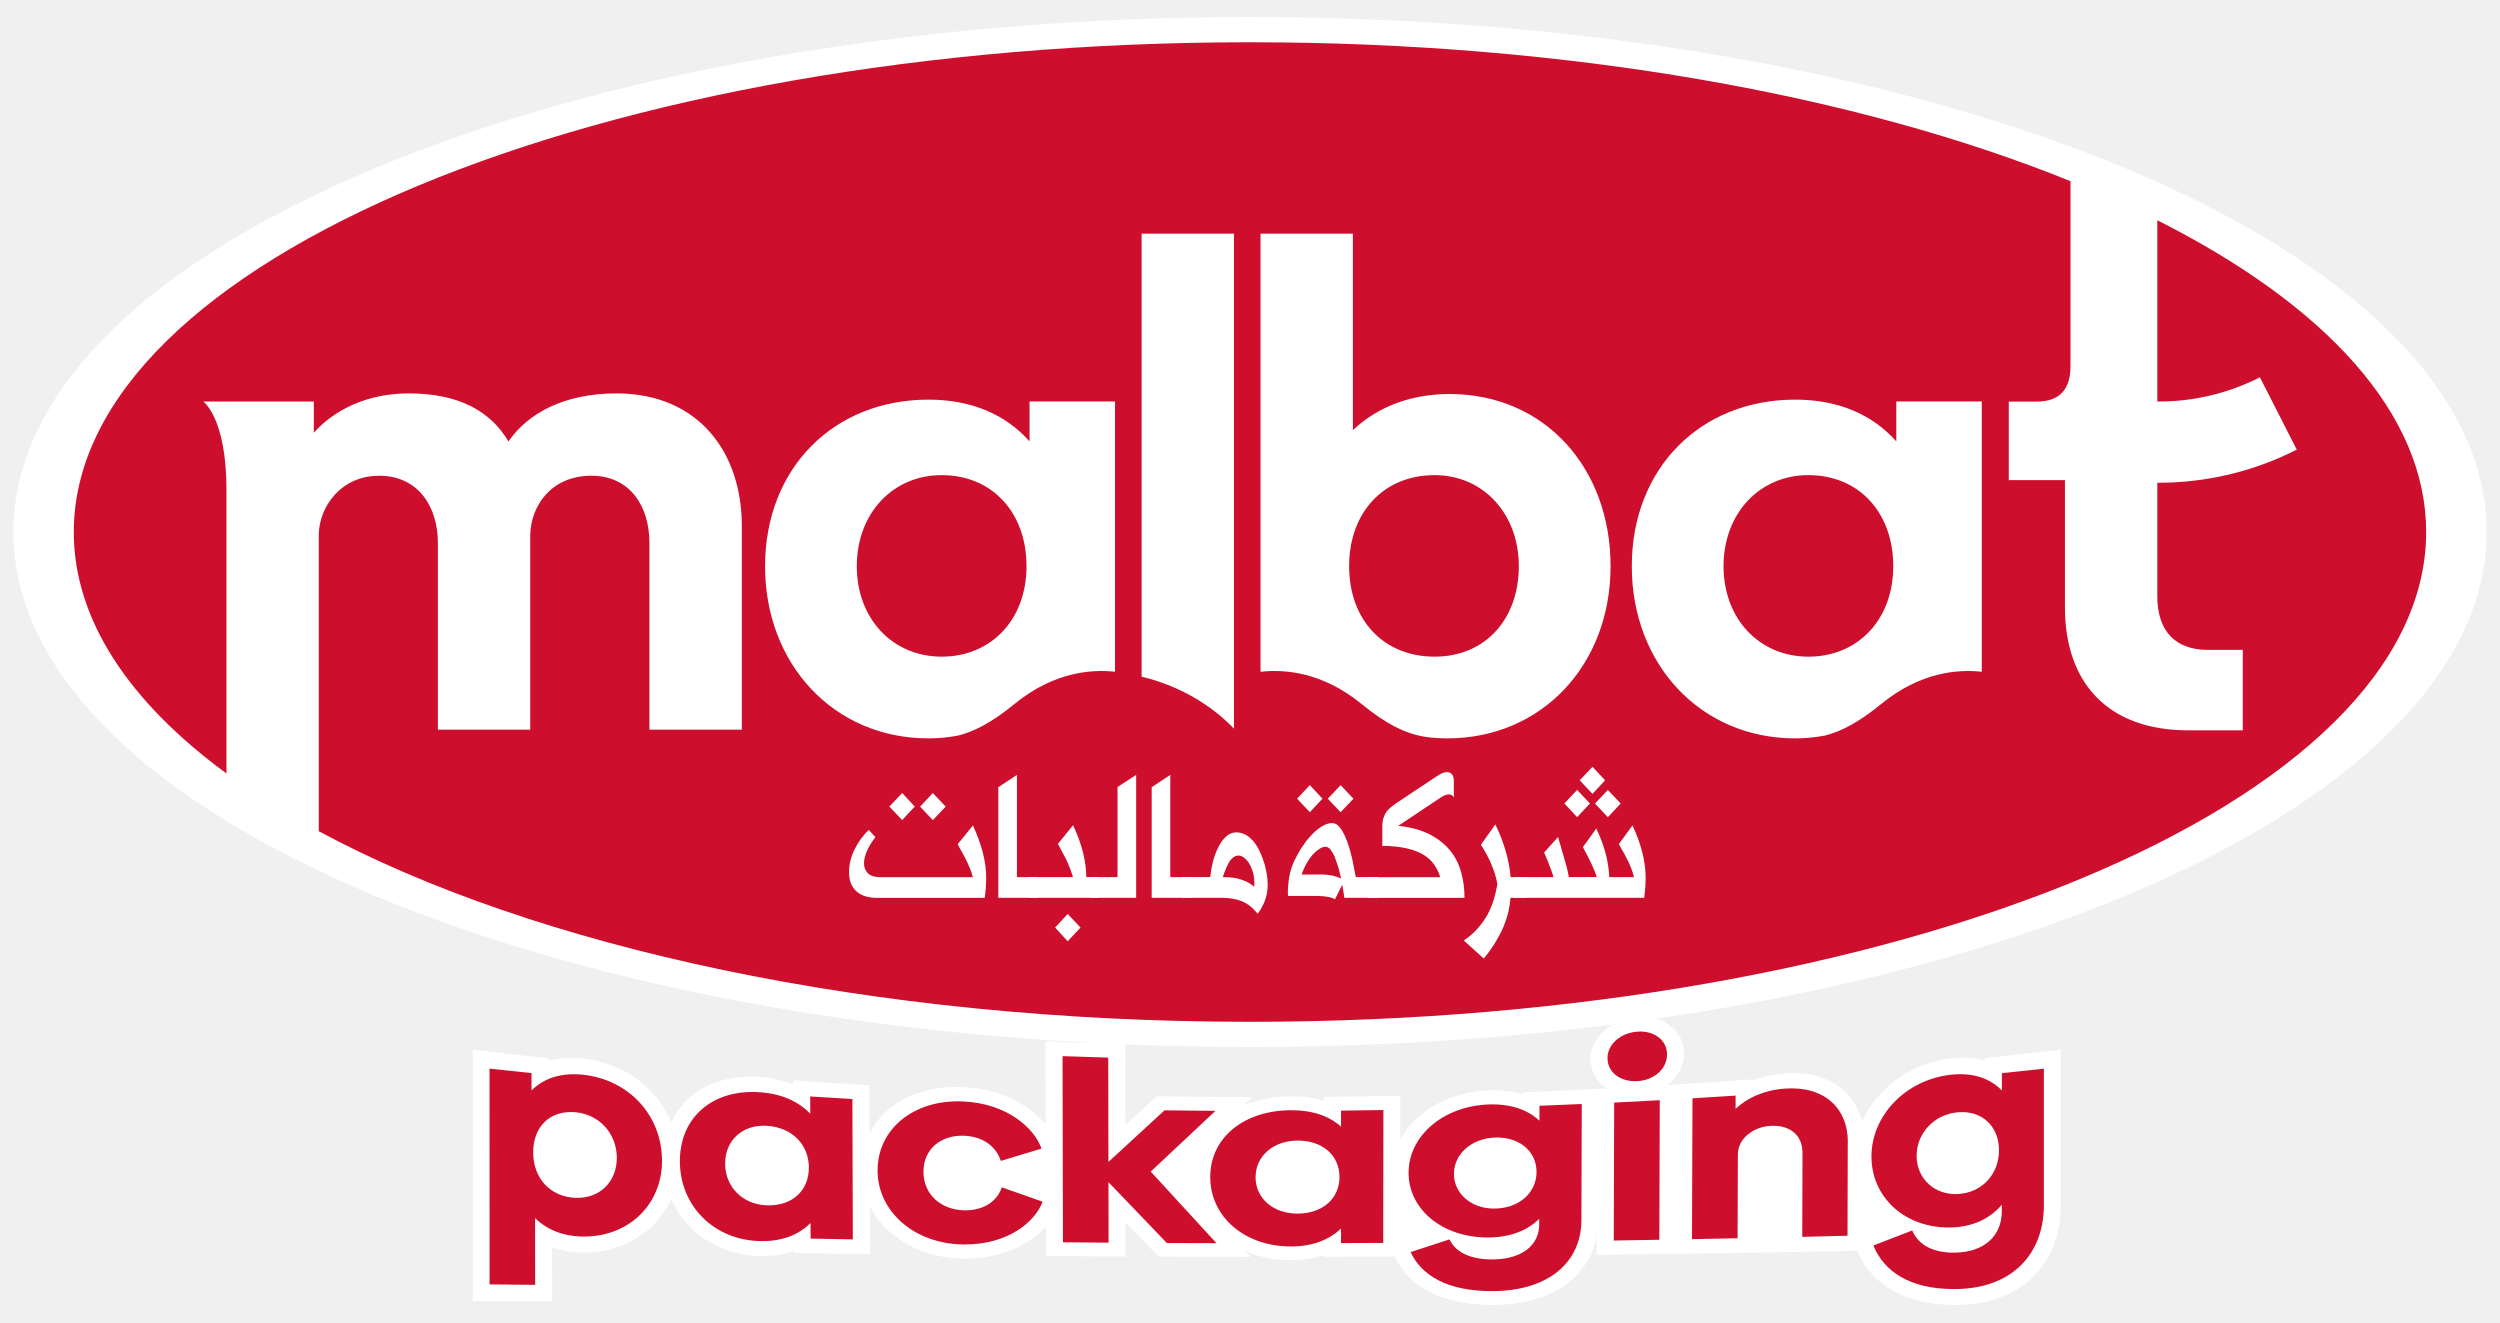
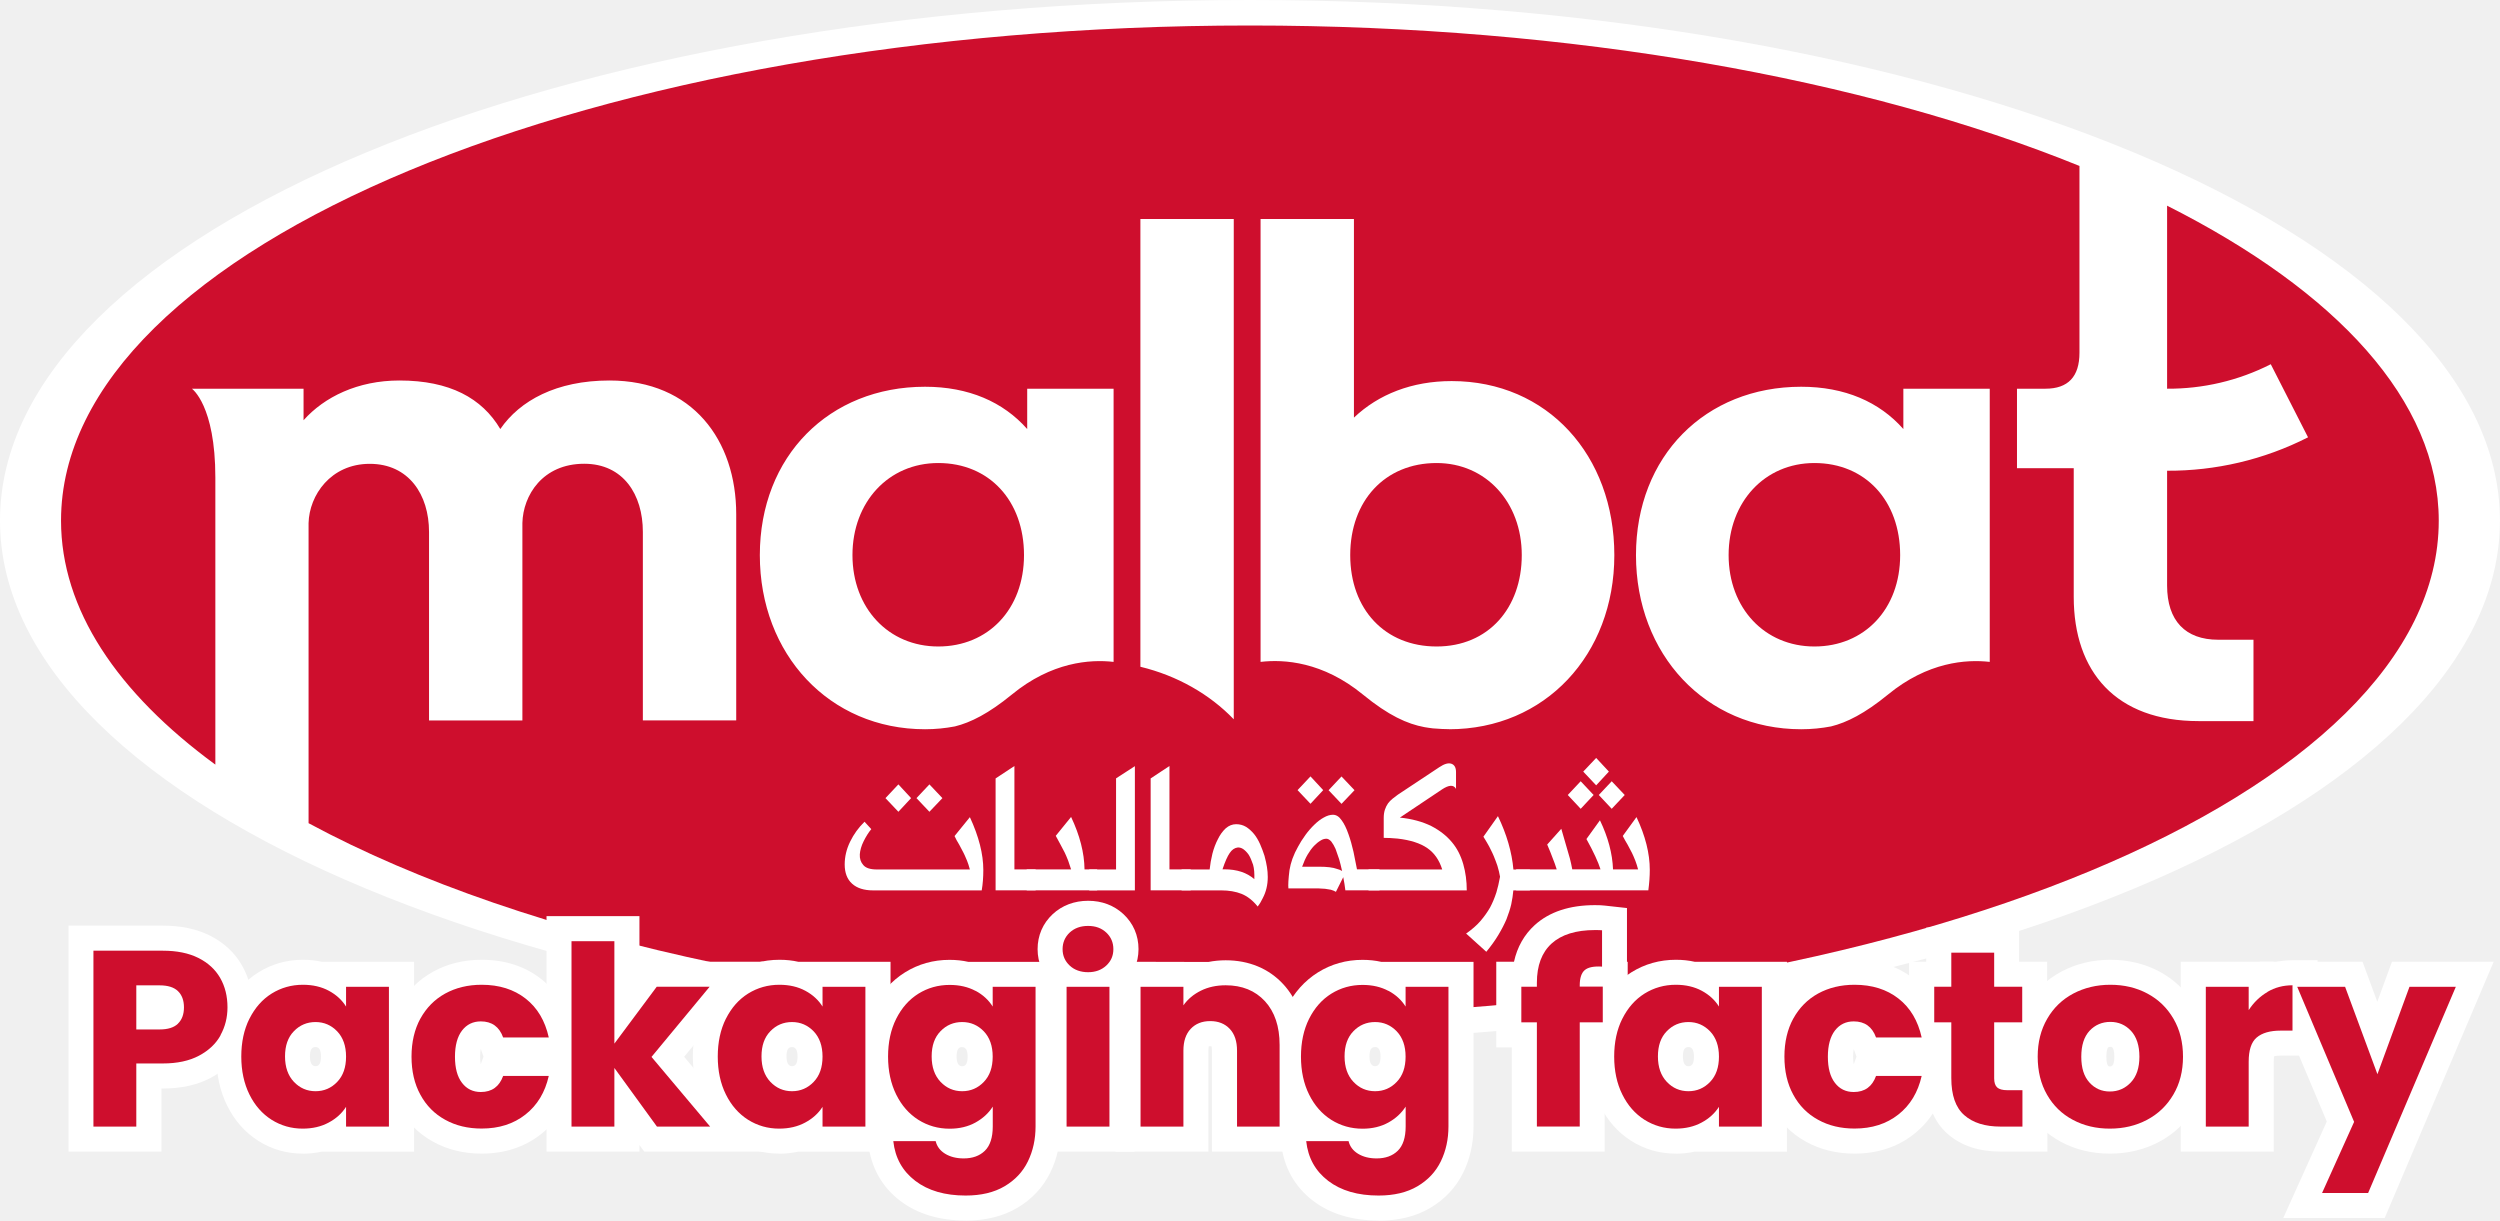
- <svg xmlns="http://www.w3.org/2000/svg" id="Layer_1" version="1.1" viewBox="0 0 526.49 278.42">
+ <svg xmlns="http://www.w3.org/2000/svg" id="katman_1" data-name="katman 1" viewBox="0 0 344.09 167.99">
  <defs>
    <style>
-       .st0 {
+       .cls-1 {
        fill: #ce0e2d;
      }

-       .st1 {
+       .cls-2 {
        fill: #fff;
      }
    </style>
  </defs>
  <g>
-     <ellipse class="st1" cx="263.25" cy="112.04" rx="260.42" ry="108.45" />
+     <ellipse class="cls-2" cx="172.04" cy="71.65" rx="172.04" ry="71.65" />
    <g>
      <g>
-         <path class="st0" d="M302.12,100.06c-10.77,0-18,7.88-18,19.18s7.23,19.05,18,19.05,17.74-8.01,17.74-19.05-7.49-19.18-17.74-19.18Z" />
-         <path class="st0" d="M198.31,100.06c-10.38,0-17.87,8.15-17.87,19.18s7.49,19.05,17.87,19.05,17.87-7.75,17.87-19.05-7.23-19.18-17.87-19.18Z" />
-         <path class="st0" d="M454.32,46.39v38.17c7.41.05,14.82-1.65,21.61-5.1,2.59,5.08,5.17,10.15,7.76,15.23-9.22,4.7-19.3,7.01-29.37,6.97v23.9c0,7.36,3.81,11.3,10.64,11.3h7.36v16.95h-11.43c-17.21,0-26.02-10.25-26.02-25.88v-26.81h-11.83v-16.55h5.91c4.73,0,7.09-2.5,7.09-7.49v-38.92c-44.63-18.1-105.59-29.26-172.81-29.26C126.44,8.88,15.54,55.06,15.54,112.04c0,18.49,11.69,35.84,32.15,50.85v-59.8c0-15.12-4.88-18.53-4.88-18.53h8.56s14.72,0,14.72,0v6.57c4.34-4.86,11.3-8.28,19.97-8.28,10.51,0,17.21,3.68,21.02,10.12,4.07-5.91,11.69-10.12,22.73-10.12,17.34,0,26.41,12.48,26.41,27.85v42.97h-19.45v-39.29c0-7.75-4.07-14.19-12.22-14.19-8.67,0-12.74,6.57-12.88,12.35v41.13h-19.45v-39.29c0-7.75-4.2-14.19-12.35-14.19s-12.61,6.57-12.74,12.35v62.51c45.3,24.41,116.29,40.14,196.11,40.14,136.8,0,247.7-46.18,247.7-103.16,0-24.94-21.25-47.81-56.63-65.65ZM234.83,141.47c-4.89-.55-12.91,0-21.21,6.81-4.83,3.95-8.58,5.82-11.85,6.63-1.97.38-4.04.59-6.23.59-19.97,0-34.42-15.64-34.42-36.26s14.45-35.08,34.42-35.08c9.07,0,16.29,3.15,21.28,8.8v-8.41h18v56.92ZM259.87,153.45c-5.02-5.22-11.76-9.09-19.45-10.95V49.21h19.45v104.24ZM304.75,155.5c-1.01,0-1.98-.06-2.95-.14-.15-.01-.31-.02-.46-.03-.6-.06-1.17-.16-1.75-.25-3.56-.67-7.44-2.39-12.82-6.8-8.36-6.85-16.43-7.37-21.31-6.8V49.21h19.45v41.39c5.12-4.86,12.09-7.62,20.37-7.62,19.97,0,33.9,15.5,33.9,36.26s-14.45,36.26-34.42,36.26ZM417.36,141.47c-4.89-.55-12.91,0-21.21,6.81-4.83,3.95-8.58,5.82-11.85,6.63-1.97.38-4.04.59-6.23.59-19.97,0-34.42-15.64-34.42-36.26s14.45-35.08,34.42-35.08c9.07,0,16.29,3.15,21.28,8.8v-8.41h18v56.92Z" />
-         <path class="st0" d="M380.84,100.06c-10.38,0-17.87,8.15-17.87,19.18s7.49,19.05,17.87,19.05,17.87-7.75,17.87-19.05-7.23-19.18-17.87-19.18Z" />
+         <path class="cls-1" d="M197.73,63.73c-7.12,0-11.89,5.21-11.89,12.67s4.77,12.58,11.89,12.58,11.72-5.29,11.72-12.58-4.95-12.67-11.72-12.67Z" />
+         <path class="cls-1" d="M129.14,63.73c-6.86,0-11.81,5.38-11.81,12.67s4.95,12.58,11.81,12.58,11.8-5.12,11.8-12.58-4.77-12.67-11.8-12.67Z" />
+         <path class="cls-1" d="M298.27,28.28v25.22c4.89.03,9.79-1.09,14.27-3.37,1.71,3.35,3.42,6.71,5.13,10.06-6.09,3.1-12.75,4.63-19.4,4.6v15.79c0,4.86,2.52,7.47,7.03,7.47h4.86v11.2h-7.55c-11.37,0-17.19-6.77-17.19-17.1v-17.71h-7.81v-10.94h3.91c3.12,0,4.69-1.65,4.69-4.95v-25.71c-29.48-11.96-69.75-19.33-114.16-19.33C81.67,3.5,8.4,34.01,8.4,71.65c0,12.21,7.72,23.68,21.24,33.59v-39.5c0-9.99-3.23-12.24-3.23-12.24h5.65s9.72,0,9.72,0v4.34c2.86-3.21,7.47-5.47,13.19-5.47,6.94,0,11.37,2.43,13.89,6.68,2.69-3.91,7.72-6.68,15.02-6.68,11.46,0,17.45,8.25,17.45,18.4v28.38h-12.85v-25.95c0-5.12-2.69-9.37-8.07-9.37-5.73,0-8.42,4.34-8.51,8.16v27.17h-12.85v-25.95c0-5.12-2.78-9.37-8.16-9.37s-8.33,4.34-8.42,8.16v41.3c29.93,16.13,76.82,26.52,129.55,26.52,90.37,0,163.64-30.51,163.64-68.15,0-16.48-14.04-31.59-37.41-43.37ZM153.27,91.1c-3.23-.37-8.53,0-14.01,4.5-3.19,2.61-5.67,3.85-7.83,4.38-1.3.25-2.67.39-4.11.39-13.19,0-22.74-10.33-22.74-23.96s9.55-23.18,22.74-23.18c5.99,0,10.76,2.08,14.06,5.82v-5.55h11.89v37.6ZM169.81,99c-3.32-3.45-7.77-6-12.85-7.23V30.14h12.85v68.86ZM199.46,100.36c-.66,0-1.31-.04-1.95-.09-.1,0-.2-.01-.3-.02-.39-.04-.77-.11-1.16-.17-2.35-.44-4.92-1.58-8.47-4.49-5.52-4.52-10.85-4.87-14.08-4.49V30.14h12.85v27.34c3.38-3.21,7.99-5.03,13.45-5.03,13.19,0,22.39,10.24,22.39,23.96s-9.55,23.96-22.74,23.96ZM273.86,91.1c-3.23-.37-8.53,0-14.01,4.5-3.19,2.61-5.67,3.85-7.83,4.38-1.3.25-2.67.39-4.11.39-13.19,0-22.74-10.33-22.74-23.96s9.55-23.18,22.74-23.18c5.99,0,10.76,2.08,14.06,5.82v-5.55h11.89v37.6Z" />
+         <path class="cls-1" d="M249.73,63.73c-6.86,0-11.81,5.38-11.81,12.67s4.95,12.58,11.81,12.58,11.8-5.12,11.8-12.58-4.77-12.67-11.8-12.67Z" />
      </g>
      <g>
-         <path class="st1" d="M204.89,173.84c1.87,4.02,2.8,7.68,2.8,11,0,1.51-.11,2.93-.33,4.25h-22.63c-1.89,0-3.35-.46-4.38-1.39-1.03-.93-1.54-2.27-1.54-4.02,0-1.62.38-3.21,1.14-4.76.76-1.55,1.76-2.94,3-4.15l1.41,1.54c-.56.67-1.09,1.51-1.6,2.51-.48.97-.75,1.89-.8,2.75-.05.9.19,1.64.72,2.23.51.62,1.45.93,2.84.93h19.36c-.2-.76-.4-1.38-.61-1.86-.38-.89-.63-1.43-.72-1.62l-.87-1.66c-.41-.67-.74-1.28-.98-1.82l3.19-3.93ZM189.99,167l2.65,2.86-2.65,2.84-2.69-2.84,2.69-2.86ZM199.16,169.87l-2.71,2.84-2.69-2.84,2.69-2.86,2.71,2.86Z" />
-         <path class="st1" d="M214.16,184.72h4.42v4.36h-8.34v-23.3l3.92-2.59v21.53Z" />
-         <path class="st1" d="M231.4,184.72v4.36h-14.68v-4.36h9.25c-.24-.76-.44-1.37-.61-1.82-.31-.76-.55-1.33-.72-1.7l-.87-1.66c-.61-1.13-.93-1.74-.98-1.82l3.19-3.93c1.82,3.83,2.75,7.47,2.8,10.92h2.64ZM224.85,192.48l2.71,2.86-2.71,2.88-2.65-2.88,2.65-2.86Z" />
-         <path class="st1" d="M239.26,189.08h-9.5v-4.36h5.59v-18.98l3.92-2.55v25.89Z" />
-         <path class="st1" d="M246.46,184.72h4.42v4.36h-8.34v-23.3l3.92-2.59v21.53Z" />
-         <path class="st1" d="M260.38,175.3c.74,0,1.43.18,2.06.55.58.36,1.14.86,1.67,1.5.46.57.88,1.27,1.26,2.11.35.8.65,1.61.91,2.41.25.92.42,1.7.52,2.35.11.67.17,1.36.17,2.07,0,1.62-.35,3.09-1.04,4.4-.3.64-.65,1.22-1.06,1.74-1.02-1.26-2.13-2.14-3.35-2.63-1.22-.49-2.63-.73-4.22-.73h-8.28v-4.36h5.85c.11-1.05.3-2.15.58-3.28.28-1.11.67-2.12,1.15-3.04.42-.88.97-1.63,1.63-2.25.66-.57,1.37-.85,2.15-.85ZM264.15,186.77c.05-1.21-.04-2.22-.26-3.02-.28-.87-.59-1.56-.91-2.07-.38-.54-.78-.94-1.19-1.2-.41-.25-.8-.35-1.17-.3-.62.09-1.16.47-1.62,1.15-.46.67-.96,1.8-1.49,3.4h.41c2.59,0,4.67.68,6.24,2.05Z" />
-         <path class="st1" d="M290.22,184.72v4.36h-7.11c-.1-.87-.25-1.78-.45-2.75l-1.52,3.06c-.24-.16-.58-.3-1.04-.43-.58-.11-.98-.17-1.21-.2-.56-.05-.99-.08-1.3-.08h-6.35c-.07-.71,0-1.98.22-3.81.14-.8.34-1.59.61-2.35.33-.91.73-1.76,1.19-2.55.37-.72.89-1.55,1.56-2.47.56-.78,1.18-1.49,1.86-2.13.63-.62,1.27-1.11,1.93-1.46.67-.38,1.31-.57,1.91-.57.68,0,1.29.38,1.82,1.15.51.7.98,1.65,1.41,2.86.41,1.13.76,2.37,1.06,3.71.46,2.36.7,3.57.72,3.65h4.68ZM275.85,165.34l2.65,2.86-2.65,2.84-2.69-2.84,2.69-2.86ZM277.6,184.15c1.7,0,2.94.15,3.73.45.43.11.8.25,1.1.44-.22-1-.43-1.82-.61-2.47-.42-1.24-.67-1.95-.74-2.13-.26-.59-.56-1.11-.89-1.54-.35-.38-.69-.57-1.02-.57-.41,0-.81.13-1.21.38-.48.29-.94.66-1.37,1.13-.48.51-.93,1.12-1.34,1.82-.41.7-.79,1.53-1.13,2.51h3.49ZM285.03,168.21l-2.71,2.84-2.69-2.84,2.69-2.86,2.71,2.86Z" />
-         <path class="st1" d="M294.46,173.92c2.56.26,4.76.86,6.59,1.78,1.77.92,3.2,2.04,4.29,3.36,1.06,1.26,1.85,2.79,2.36,4.58.48,1.7.72,3.52.72,5.45h-20.46v-4.36h15.35c-.61-1.95-1.64-3.43-3.11-4.45-1.47-1.02-3.53-1.68-6.19-1.99-1.09-.1-2.05-.16-2.9-.16v-4.17c0-.67.09-1.25.26-1.74.16-.49.38-.92.65-1.3.24-.32.55-.64.95-.97.31-.24.67-.51,1.08-.81l8.63-5.73c1.06-.71,1.91-.95,2.54-.72.63.23.95.81.95,1.73v3.52c-.48-.9-1.46-.86-2.93.12l-8.78,5.87Z" />
-         <path class="st1" d="M321.58,189.08h-3.47c-.07.92-.22,1.89-.45,2.9-.21.92-.54,1.95-.98,3.08-.41.97-.97,2.07-1.69,3.28-.68,1.13-1.52,2.3-2.51,3.52l-4.21-3.79c1.21-.84,2.2-1.7,2.97-2.59.83-.97,1.51-1.94,2.04-2.88.48-.91.92-1.95,1.3-3.12.27-.91.53-1.99.76-3.26-.12-.71-.3-1.47-.54-2.27-.2-.59-.45-1.26-.76-2.01-.1-.28-.41-.94-.95-1.99-.27-.51-.67-1.2-1.21-2.05l3.03-4.29c1.83,3.79,2.91,7.5,3.23,11.12h3.43v4.36Z" />
-         <path class="st1" d="M336.28,184.72c-.48-1.54-1.46-3.65-2.93-6.32l2.82-3.91c1.7,3.53,2.61,6.94,2.73,10.23h5.22c-.17-.65-.37-1.25-.58-1.82-.3-.76-.54-1.32-.72-1.66l-.87-1.66c-.35-.57-.69-1.17-1.02-1.82l2.86-3.93c1.84,3.91,2.77,7.58,2.77,11,0,1.37-.1,2.78-.3,4.25h-27.53v-4.36h8.45c-.14-.44-.27-.83-.39-1.19-.73-1.94-1.26-3.26-1.6-3.99l2.93-3.28c.05.13.64,2.19,1.78,6.18.17.67.34,1.43.5,2.27h5.89ZM332.14,166.35l2.69,2.86-2.69,2.88-2.69-2.88,2.69-2.86ZM335.37,161.49l2.66,2.84-2.66,2.86-2.69-2.86,2.69-2.84ZM341.31,169.22l-2.71,2.88-2.69-2.88,2.69-2.86,2.71,2.86Z" />
+         <path class="cls-2" d="M133.49,112.47c1.23,2.65,1.85,5.08,1.85,7.27,0,1-.07,1.94-.22,2.81h-14.95c-1.25,0-2.22-.31-2.89-.92-.68-.61-1.02-1.5-1.02-2.65,0-1.07.25-2.12.75-3.14.5-1.03,1.16-1.94,1.98-2.74l.93,1.02c-.37.44-.72,1-1.05,1.66-.32.64-.49,1.25-.53,1.81-.03.59.13,1.08.48,1.47.34.41.96.61,1.88.61h12.79c-.13-.5-.27-.91-.4-1.23-.25-.59-.41-.95-.48-1.07l-.58-1.1c-.27-.44-.49-.84-.65-1.2l2.11-2.6ZM123.65,107.96l1.75,1.89-1.75,1.88-1.78-1.88,1.78-1.89ZM129.71,109.85l-1.79,1.88-1.78-1.88,1.78-1.89,1.79,1.89Z" />
+         <path class="cls-2" d="M139.62,119.66h2.92v2.88h-5.51v-15.4l2.59-1.71v14.22Z" />
+         <path class="cls-2" d="M151.01,119.66v2.88h-9.7v-2.88h6.11c-.16-.5-.29-.9-.4-1.2-.2-.5-.36-.88-.48-1.12l-.58-1.1c-.4-.75-.62-1.15-.65-1.2l2.11-2.6c1.2,2.53,1.82,4.94,1.85,7.22h1.74ZM146.68,124.79l1.79,1.89-1.79,1.9-1.75-1.9,1.75-1.89Z" />
+         <path class="cls-2" d="M156.2,122.55h-6.28v-2.88h3.69v-12.54l2.59-1.68v17.1Z" />
+         <path class="cls-2" d="M160.96,119.66h2.92v2.88h-5.51v-15.4l2.59-1.71v14.22Z" />
+         <path class="cls-2" d="M170.15,113.44c.49,0,.94.12,1.36.37.38.24.75.57,1.1.99.3.37.58.84.83,1.4.23.53.43,1.06.6,1.59.16.61.28,1.13.34,1.55.07.44.11.9.11,1.37,0,1.07-.23,2.04-.69,2.91-.2.43-.43.81-.7,1.15-.67-.84-1.41-1.41-2.21-1.74-.81-.32-1.74-.48-2.79-.48h-5.47v-2.88h3.86c.07-.7.2-1.42.38-2.17.19-.73.44-1.4.76-2.01.28-.58.64-1.08,1.08-1.49.43-.37.91-.56,1.42-.56ZM172.64,121.02c.03-.8-.02-1.47-.17-2-.19-.57-.39-1.03-.6-1.37-.25-.36-.52-.62-.78-.8-.27-.17-.53-.23-.77-.2-.41.06-.77.31-1.07.76-.31.44-.64,1.19-.99,2.24h.27c1.71,0,3.08.45,4.12,1.36Z" />
+         <path class="cls-2" d="M189.87,119.66v2.88h-4.7c-.07-.57-.16-1.18-.29-1.81l-1.01,2.02c-.16-.1-.38-.2-.69-.29-.38-.07-.65-.11-.8-.13-.37-.03-.65-.05-.86-.05h-4.19c-.05-.47,0-1.31.15-2.52.09-.53.22-1.05.4-1.55.22-.6.48-1.16.78-1.68.25-.48.59-1.02,1.03-1.63.37-.51.78-.98,1.23-1.41.42-.41.84-.73,1.28-.97.44-.25.86-.38,1.26-.38.45,0,.85.25,1.2.76.34.46.65,1.09.93,1.89.27.75.5,1.57.7,2.45.3,1.56.46,2.36.48,2.41h3.09ZM180.37,106.86l1.75,1.89-1.75,1.88-1.78-1.88,1.78-1.89ZM181.53,119.29c1.12,0,1.94.1,2.47.3.29.07.53.17.72.29-.15-.66-.28-1.2-.41-1.63-.28-.82-.44-1.29-.49-1.41-.17-.39-.37-.73-.59-1.02-.23-.25-.45-.38-.67-.38-.27,0-.54.08-.8.25-.32.19-.62.44-.91.74-.32.34-.61.74-.88,1.2-.27.46-.52,1.01-.75,1.66h2.31ZM186.43,108.76l-1.79,1.88-1.78-1.88,1.78-1.89,1.79,1.89Z" />
+         <path class="cls-2" d="M192.66,112.53c1.69.17,3.14.57,4.35,1.17,1.17.61,2.11,1.35,2.83,2.22.7.83,1.22,1.84,1.56,3.03.32,1.12.48,2.32.48,3.6h-13.52v-2.88h10.14c-.4-1.29-1.08-2.27-2.05-2.94-.97-.67-2.33-1.11-4.09-1.31-.72-.07-1.36-.1-1.91-.1v-2.75c0-.44.06-.83.17-1.15.11-.32.25-.61.43-.86.16-.21.36-.42.63-.64.2-.16.44-.33.71-.54l5.7-3.78c.7-.47,1.26-.63,1.68-.48.42.15.63.53.63,1.14v2.32c-.32-.59-.96-.57-1.94.08l-5.8,3.88Z" />
+         <path class="cls-2" d="M210.58,122.55h-2.29c-.05.61-.15,1.25-.29,1.92-.14.61-.36,1.29-.65,2.04-.27.64-.64,1.37-1.12,2.17-.45.75-1,1.52-1.66,2.32l-2.78-2.51c.8-.56,1.46-1.13,1.96-1.71.55-.64,1-1.28,1.35-1.9.32-.6.61-1.29.86-2.06.18-.6.35-1.32.5-2.15-.08-.47-.2-.97-.36-1.5-.13-.39-.3-.83-.5-1.33-.07-.18-.27-.62-.63-1.32-.18-.34-.45-.79-.8-1.36l2-2.83c1.21,2.51,1.92,4.95,2.13,7.35h2.27v2.88Z" />
+         <path class="cls-2" d="M220.29,119.66c-.32-1.02-.96-2.41-1.94-4.18l1.86-2.58c1.12,2.33,1.72,4.58,1.8,6.76h3.45c-.11-.43-.24-.83-.38-1.2-.2-.5-.36-.87-.48-1.1l-.58-1.1c-.23-.37-.45-.77-.67-1.2l1.89-2.6c1.22,2.58,1.83,5.01,1.83,7.27,0,.9-.07,1.84-.2,2.81h-18.19v-2.88h5.58c-.09-.29-.18-.55-.26-.78-.48-1.28-.83-2.16-1.05-2.64l1.94-2.17c.03.09.43,1.45,1.18,4.08.11.44.23.94.33,1.5h3.89ZM217.56,107.53l1.78,1.89-1.78,1.9-1.78-1.9,1.78-1.89ZM219.69,104.32l1.75,1.88-1.75,1.89-1.78-1.89,1.78-1.88ZM223.62,109.42l-1.79,1.9-1.78-1.9,1.78-1.89,1.79,1.89Z" />
      </g>
    </g>
  </g>
  <g>
-     <path class="st1" d="M418.03,222.87c0,.16,0,.33,0,.49-2.11-.59-4.45-.76-6.98-.49-8.58.92-15.78,6.3-18.88,13.27-1.77-6.82-7.98-10.78-16.35-10.09-2.39.19-4.67.72-6.74,1.54,0-.09,0-.19,0-.28-5.32.39-10.64.74-15.96,1.07-.09,0-.18.01-.27.02-.58.04-1.16.07-1.74.11,2.17-1.63,3.51-4.04,3.52-6.72.01-4.7-4.28-8.02-9.78-7.6-5.54.42-9.89,4.28-9.9,8.85,0,2.59,1.37,4.8,3.58,6.18-.61.03-1.23.06-1.84.09-.11,0-.22.01-.33.02-5.24.26-10.48.49-15.72.69,0,.14,0,.28,0,.42-2.12-.63-4.47-.9-7.01-.82-8.44.29-15.53,4.44-18.73,10.33,0-3.06,0-6.13.01-9.19-5.35.11-10.71.18-16.06.23,0,.28,0,.56,0,.84-2.1-.64-4.43-.96-6.95-.95-3.71.01-7.1.7-10.01,1.94.63-.59,1.26-1.18,1.88-1.77-6.72-.01-13.44-.08-20.15-.19-2.21,2.03-4.41,4.05-6.62,6.08,0-5.69-.02-11.37-.03-17.06-5.6-.15-11.19-.34-16.78-.57.01,5.83.03,11.67.04,17.5-3.35-4.01-9.33-7.49-17.42-7.87-9.04-.43-16.41,3.38-19.7,9.68-.01-3.36-.02-6.71-.03-10.07-5.35-.32-10.69-.67-16.03-1.05,0,.3,0,.6,0,.9-2.1-.86-4.43-1.39-6.94-1.59-8.74-.68-15.68,2.99-18.76,9.5-3.02-7.21-9.97-12.48-18.67-13.42-2.59-.27-5-.1-7.17.52,0-.18,0-.36,0-.53-5.32-.58-10.65-1.18-15.96-1.82,0,17.65,0,35.29,0,52.94,5.58.01,11.16.02,16.74.03,0-3.78,0-7.57-.01-11.35,1.92.68,4,1.05,6.22,1.1,8.68.17,15.76-4.42,18.84-11.25,3.11,7.13,10.22,11.86,18.9,11.98,2.51.04,4.84-.31,6.93-1.02,0,.13,0,.26,0,.39,5.34.09,10.69.17,16.03.24-.01-3.36-.02-6.72-.03-10.08,3.36,6.52,10.85,10.95,19.75,11.02,8.03.07,13.98-3.02,17.37-6.78,0,2.08,0,4.15.01,6.23,5.58.04,11.17.08,16.75.11,0-2.41,0-4.81-.01-7.22,2.33,2.43,4.65,4.84,6.97,7.25,6.45.02,12.89.04,19.34.04-.39-.42-.78-.84-1.16-1.26,2.86,1.25,6.15,1.95,9.71,1.94,2.51,0,4.84-.36,6.94-1.06,0,.12,0,.24,0,.36,4.95,0,9.91-.03,14.86-.05.01.03.02.05.04.08,3.02,6.51,10.31,10.12,20.51,10.12,12.06.02,20.33-5.54,22.03-14.51,0,1.32,0,2.64-.01,3.96,5.49-.06,10.99-.13,16.48-.21.09,0,.18,0,.27,0,.47,0,.94-.01,1.4-.02,5.02-.07,10.05-.15,15.07-.24,2.16-.04,4.32-.07,6.48-.11,3.15-.06,6.3-.12,9.45-.18,1.91-.04,3.81-.08,5.72-.11.01.03.02.06.04.09,3.01,7.22,10.29,11.31,20.5,11.33,13.56.09,22.32-8.23,22.32-21.22v-32.57c-5.32.64-10.64,1.24-15.96,1.82Z" />
    <g>
-       <path class="st0" d="M139.42,244.37c.03,9.34-7.09,16.27-16.94,16.04-4.02-.11-7.32-1.46-9.79-3.89,0,4.69,0,9.37.01,14.06-3.2-.03-6.4-.06-9.6-.09,0-15.15,0-30.29-.01-45.44,2.95.32,5.9.64,8.85.94,0,1.22,0,2.44,0,3.66,2.58-2.6,6.27-3.77,10.73-3.33,9.83,1.01,16.72,8.64,16.74,18.04ZM129.9,243.82c-.01-5.1-3.71-9.16-8.76-9.59-5.31-.45-8.86,3.02-8.85,8.46,0,5.44,3.57,9.34,8.88,9.57,5.05.22,8.74-3.34,8.73-8.44Z" />
-       <path class="st0" d="M179.51,231.45c.03,9.85.06,19.71.09,29.56-2.96-.05-5.92-.11-8.89-.17,0-1.1,0-2.2-.01-3.29-2.46,2.49-6.02,3.91-10.49,3.82-9.86-.16-17.01-7.41-17.03-16.79-.02-9.43,7.08-15.3,16.94-14.55,4.47.32,8.05,1.93,10.52,4.52,0-1.21,0-2.42-.01-3.64,2.96.19,5.92.37,8.89.54ZM170.35,245.89c-.02-4.88-3.59-8.48-8.85-8.8-5.12-.32-8.81,3.06-8.79,7.98.01,4.92,3.72,8.62,8.84,8.77,5.25.16,8.81-3.08,8.79-7.96Z" />
-       <path class="st0" d="M184.82,246.51c-.03-8.73,7.61-15.03,18-14.55,9.29.41,15.02,5.64,16.52,9.93-2.86.86-5.71,1.72-8.57,2.59-.98-3-3.71-5.15-7.74-5.3-4.8-.18-8.56,2.75-8.55,7.6.01,4.86,3.79,8.02,8.59,8.11,4.09.08,6.94-1.93,7.91-4.84,2.86,1.02,5.72,2.03,8.58,3.02-1.48,4.11-7.18,9.12-16.66,9.01-10.25-.1-18.06-6.86-18.09-15.59Z" />
-       <path class="st0" d="M245.73,261.77c-4.09-4.24-8.19-8.51-12.29-12.81,0,4.25.01,8.49.02,12.74-3.2-.02-6.4-.05-9.61-.08-.03-13.07-.06-26.13-.08-39.2,3.21.12,6.41.22,9.62.31.01,7.32.02,14.64.04,21.97,3.93-3.63,7.87-7.25,11.81-10.87,3.57.05,7.15.09,10.73.11-4.55,4.27-9.09,8.53-13.63,12.79,4.62,5.06,9.23,10.08,13.84,15.08-3.48,0-6.97-.02-10.45-.03Z" />
-       <path class="st0" d="M291.34,233.77c-.01,9.33-.02,18.65-.04,27.98-2.96.02-5.93.03-8.89.04,0-1.02,0-2.05,0-3.07-2.47,2.39-6.04,3.78-10.52,3.78-9.86.01-17.01-6.3-17.02-14.61,0-8.36,7.14-14.05,17.02-14.08,4.49-.02,8.06,1.22,10.53,3.47,0-1.13,0-2.26,0-3.39,2.97-.03,5.94-.07,8.9-.12ZM282.09,247.87c0-4.55-3.57-7.69-8.83-7.67-5.13.02-8.84,3.28-8.84,7.72,0,4.44,3.7,7.67,8.83,7.66,5.26,0,8.83-3.15,8.84-7.71Z" />
-       <path class="st0" d="M333.11,232.51c-.02,8.15-.05,16.31-.07,24.46-.03,8.84-6.92,14.93-18.79,14.93-9.54.02-14.91-3.34-17.18-8.22,2.73-.88,5.45-1.77,8.18-2.67,1.42,2.93,4.79,4.25,9.08,4.22,6.16-.04,9.81-2.95,9.82-7.35,0-.4,0-.8,0-1.19-2.47,2.43-6.05,3.87-10.59,3.92-9.86.09-16.93-5.98-16.92-13.64.01-7.65,7.17-14.06,16.98-14.38,4.55-.14,8.12,1.12,10.58,3.43,0-1.05,0-2.1,0-3.15,2.97-.11,5.93-.23,8.9-.37ZM323.59,246.84c.01-4.34-3.55-7.42-8.68-7.28-5,.14-8.71,3.48-8.72,7.65,0,4.17,3.69,7.39,8.62,7.31,5.19-.08,8.77-3.4,8.78-7.69Z" />
-       <path class="st0" d="M338.53,222.85c0-2.97,2.81-5.35,6.32-5.59,3.51-.25,6.23,1.78,6.22,4.8,0,3.08-2.74,5.43-6.25,5.62-3.51.2-6.29-1.81-6.28-4.83ZM339.93,232.2c3.2-.16,6.41-.32,9.61-.5-.03,9.8-.06,19.6-.09,29.39-3.2.06-6.4.11-9.6.16.03-9.68.06-19.37.09-29.05Z" />
-       <path class="st0" d="M389.13,240.56c-.02,6.56-.04,13.12-.05,19.68-3.18.08-6.35.16-9.53.24.02-5.89.04-11.78.05-17.67.01-3.91-2.83-5.94-6.72-5.71-3.83.23-6.82,2.79-6.89,5.87-.02,5.93-.04,11.87-.06,17.8-3.2.07-6.4.13-9.6.19.03-9.89.06-19.77.1-29.66,3.03-.18,6.06-.37,9.08-.57,0,.93,0,1.86,0,2.79,2.34-2.25,5.91-3.93,10.32-4.26,8.17-.63,13.33,3.96,13.32,11.28Z" />
-       <path class="st0" d="M430.43,225.06c0,9.59,0,19.18,0,28.77,0,10.42-6.88,17.62-18.75,17.64-9.53.05-14.91-3.73-17.16-9.17,2.73-1.04,5.45-2.1,8.18-3.17,1.42,3.3,4.79,4.76,9.07,4.67,6.16-.12,9.79-3.56,9.8-8.69,0-.46,0-.93,0-1.39-2.46,2.89-6.03,4.63-10.57,4.78-9.85.27-16.9-6.4-16.88-14.97.02-8.57,7.17-16.21,16.93-17.22,4.53-.45,8.08.81,10.54,3.35,0-1.22,0-2.44,0-3.66,2.95-.3,5.9-.62,8.85-.94ZM420.98,242.27c0-5.06-3.55-8.47-8.66-8.03-4.98.42-8.68,4.42-8.69,9.15-.01,4.73,3.68,8.29,8.6,8.07,5.18-.23,8.75-4.2,8.75-9.19Z" />
+       <path class="cls-2" d="M22.22,158.5h-12.79v-31.1h13c2.46,0,4.63.46,6.44,1.36,1.95.98,3.45,2.37,4.45,4.14.96,1.7,1.45,3.63,1.45,5.74,0,1.99-.47,3.85-1.4,5.52-.97,1.75-2.43,3.15-4.35,4.18-1.83.98-4.05,1.48-6.59,1.48h-.21v8.69ZM22.41,138.19h0Z" />
+       <path class="cls-2" d="M41.67,158.78c-2.22,0-4.28-.59-6.12-1.76-1.82-1.15-3.27-2.79-4.29-4.86-.98-1.98-1.48-4.25-1.48-6.75s.5-4.78,1.48-6.75h0c1.03-2.06,2.48-3.69,4.31-4.83,1.84-1.15,3.9-1.73,6.14-1.73.91,0,1.78.09,2.6.28h12.68v26.13h-12.71c-.82.18-1.69.28-2.6.28ZM43.42,144.12c-.24,0-.35.04-.51.21-.22.22-.25.76-.25,1.06,0,.38.05.89.28,1.13.18.19.27.22.48.22.23,0,.33-.04.49-.21.22-.23.27-.72.27-1.1s-.05-.87-.26-1.1h0c-.18-.18-.28-.22-.5-.22Z" />
+       <path class="cls-2" d="M66.29,158.78c-2.47,0-4.72-.55-6.68-1.64-2.04-1.12-3.64-2.74-4.77-4.81-1.09-2-1.65-4.32-1.65-6.89s.55-4.89,1.65-6.89h0c1.13-2.07,2.74-3.69,4.77-4.81,1.97-1.09,4.22-1.64,6.68-1.64,3.19,0,5.94.88,8.17,2.63,2.26,1.77,3.76,4.23,4.44,7.32l.57,2.6h.37l-.19.82.17.76h-.34l-.59,2.62c-.68,3.03-2.17,5.48-4.44,7.26-2.25,1.77-5,2.67-8.17,2.67ZM65.94,147.08h0s0,0,0,0ZM66.17,144.39c-.05.23-.09.57-.09,1.04s.04.81.09,1.04l.38-1.04-.37-1.04Z" />
+       <polygon class="cls-2" points="105.14 158.5 88.67 158.5 88.01 157.6 88.01 158.5 75.22 158.5 75.22 126.09 88.01 126.09 88.01 133.24 88.66 132.37 105 132.37 94.16 145.45 105.14 158.5" />
+       <path class="cls-2" d="M107.25,158.78c-2.22,0-4.28-.59-6.12-1.76-1.82-1.15-3.27-2.79-4.29-4.86-.98-1.98-1.48-4.25-1.48-6.75s.5-4.78,1.48-6.75h0c1.03-2.06,2.48-3.69,4.31-4.83,1.84-1.15,3.9-1.73,6.14-1.73.91,0,1.78.09,2.6.28h12.68v26.13h-12.71c-.82.18-1.69.28-2.6.28ZM109.01,144.12c-.24,0-.35.04-.51.21-.22.22-.25.76-.25,1.06,0,.38.05.89.28,1.13.18.19.27.22.48.22.23,0,.33-.04.49-.21.22-.23.27-.72.27-1.1s-.05-.87-.27-1.1h0c-.17-.17-.26-.21-.49-.21Z" />
+       <path class="cls-2" d="M132.91,167.99c-3.61,0-6.64-.91-9.02-2.72-2.51-1.91-4.02-4.62-4.38-7.83l-.42-3.82h1.99c-.3-.46-.58-.94-.84-1.45-.98-1.98-1.48-4.25-1.48-6.75s.5-4.78,1.48-6.75c1.03-2.06,2.48-3.69,4.31-4.83,1.84-1.15,3.9-1.73,6.14-1.73.91,0,1.77.09,2.6.28h12.68v22.65c0,2.29-.47,4.42-1.4,6.32-1,2.05-2.53,3.69-4.55,4.88-1.97,1.17-4.37,1.76-7.12,1.76ZM132.42,144.12c-.24,0-.35.04-.51.22-.21.22-.25.76-.25,1.06,0,.38.05.89.28,1.13.18.19.27.22.48.22.23,0,.33-.04.49-.21.22-.23.27-.72.27-1.1s-.05-.87-.27-1.1c-.17-.17-.26-.21-.49-.21Z" />
+       <path class="cls-2" d="M156.15,158.5h-12.79v-25.2c-.36-.82-.55-1.71-.55-2.66,0-1.88.72-3.55,2.08-4.82,1.29-1.2,2.98-1.84,4.88-1.84s3.55.63,4.85,1.83c1.36,1.27,2.08,2.93,2.08,4.82,0,.95-.19,1.85-.55,2.67v25.19Z" />
+       <path class="cls-2" d="M179.56,158.5h-12.75v-13.89c0-.32-.04-.52-.07-.61-.08-.01-.28,0-.36,0-.02.08-.06.28-.06.61v13.89h-12.79v-26.13l12.79.03c.76-.15,1.56-.23,2.38-.23,3.2,0,5.94,1.14,7.93,3.3h0c1.94,2.11,2.93,4.92,2.93,8.35v14.69Z" />
+       <path class="cls-2" d="M189.74,167.99c-3.61,0-6.64-.91-9.02-2.72-2.51-1.91-4.02-4.62-4.38-7.83l-.42-3.82h1.99c-.3-.46-.58-.94-.84-1.45-.98-1.97-1.48-4.25-1.48-6.75s.5-4.78,1.49-6.75c1.03-2.06,2.48-3.68,4.31-4.83,1.84-1.15,3.9-1.73,6.14-1.73.91,0,1.77.09,2.6.28h12.68v22.65c0,2.29-.47,4.42-1.4,6.32-1,2.05-2.53,3.69-4.55,4.89-1.97,1.17-4.36,1.76-7.12,1.76ZM189.25,144.12c-.24,0-.35.04-.51.21-.22.22-.25.76-.25,1.06,0,.38.05.89.28,1.13.18.19.27.22.48.22.23,0,.33-.04.49-.21.22-.23.27-.72.27-1.1s-.05-.87-.26-1.1h0c-.17-.17-.26-.22-.49-.22Z" />
+       <path class="cls-2" d="M220.87,158.5h-12.79v-14.34h-2.14v-11.79h2.44c.45-2.04,1.41-3.73,2.86-5.05,2.01-1.82,4.79-2.74,8.28-2.74.57,0,1,.02,1.34.06l3.07.34v7.4h.1v11.79h-3.17v14.34Z" />
+       <path class="cls-2" d="M230.63,158.78c-2.22,0-4.28-.59-6.12-1.76-1.82-1.15-3.27-2.79-4.29-4.86-.98-1.98-1.48-4.25-1.48-6.75s.5-4.78,1.48-6.75h0c1.03-2.06,2.48-3.69,4.31-4.83,1.84-1.15,3.9-1.73,6.14-1.73.91,0,1.77.09,2.6.28h12.68v26.13h-12.71c-.82.18-1.69.28-2.6.28ZM232.39,144.12c-.24,0-.34.04-.52.22-.21.22-.24.76-.24,1.06,0,.38.05.89.28,1.13.18.19.27.22.48.22s.32-.03.5-.22c.22-.23.26-.72.26-1.1s-.05-.87-.27-1.1c-.18-.18-.28-.22-.5-.22Z" />
+       <path class="cls-2" d="M255.25,158.78c-2.47,0-4.71-.55-6.68-1.64-2.04-1.12-3.64-2.74-4.78-4.82-1.09-2-1.65-4.31-1.65-6.89s.55-4.9,1.65-6.89c1.13-2.07,2.74-3.69,4.77-4.81,1.97-1.09,4.22-1.64,6.68-1.64,3.19,0,5.94.88,8.17,2.63,2.26,1.76,3.75,4.23,4.44,7.32l.57,2.61h.37l-.19.82.17.76h-.34l-.59,2.62c-.68,3.04-2.17,5.48-4.44,7.26-2.25,1.77-4.99,2.67-8.17,2.67ZM255.14,144.4c-.05.23-.09.57-.09,1.04s.04.81.09,1.04l.38-1.04-.37-1.04Z" />
+       <path class="cls-2" d="M281.8,158.5h-6.45c-2.99,0-5.43-.81-7.27-2.42-1.97-1.72-2.97-4.32-2.97-7.71v-4.21h-2.35v-11.79h2.35v-4.69h12.79v4.69h3.86v11.79h-3.86v2.45h3.9v11.89Z" />
+       <path class="cls-2" d="M290.39,158.78c-2.45,0-4.71-.54-6.71-1.61-2.07-1.11-3.73-2.71-4.91-4.77-1.16-2.02-1.75-4.36-1.75-6.96s.6-4.92,1.78-6.95c1.2-2.06,2.86-3.67,4.95-4.78,2.02-1.07,4.28-1.61,6.72-1.61s4.7.54,6.72,1.61c2.09,1.11,3.75,2.72,4.95,4.78,1.18,2.03,1.78,4.37,1.78,6.95s-.61,4.94-1.8,6.97c-1.21,2.06-2.89,3.67-4.99,4.77-2.02,1.06-4.28,1.6-6.72,1.6ZM290.46,144.09c-.22,0-.25.03-.34.13-.05.06-.21.41-.21,1.22s.15,1.15.23,1.24c.09.1.09.1.25.1s.23-.01.39-.18h0c.09-.09.23-.44.23-1.17s-.15-1.11-.23-1.21c-.12-.13-.16-.14-.32-.14Z" />
+       <path class="cls-2" d="M312.94,158.5h-12.79v-26.13h12.79v.11c.83-.21,1.69-.32,2.59-.32h3.45v13.13h-5.07c-.45,0-.74.04-.91.09-.03.15-.05.39-.05.74v12.38Z" />
+       <polygon class="cls-2" points="328.22 167.64 314.26 167.64 320.25 154.36 310.99 132.37 325.17 132.37 327.2 137.88 329.22 132.37 343.22 132.37 328.22 167.64" />
+     </g>
+     <g>
+       <path class="cls-1" d="M30.36,142.49c-.64,1.16-1.63,2.1-2.97,2.81-1.33.71-2.99,1.07-4.97,1.07h-3.66v8.69h-5.9v-24.21h9.55c1.93,0,3.56.33,4.9,1,1.33.67,2.33,1.59,3,2.76.67,1.17,1,2.52,1,4.03,0,1.4-.32,2.68-.97,3.85ZM24.49,140.89c.55-.53.83-1.28.83-2.24s-.28-1.71-.83-2.24c-.55-.53-1.39-.79-2.52-.79h-3.21v6.07h3.21c1.13,0,1.97-.26,2.52-.79Z" />
+       <path class="cls-1" d="M34.34,140.2c.75-1.49,1.76-2.64,3.05-3.45,1.29-.8,2.72-1.21,4.31-1.21,1.36,0,2.55.28,3.57.83,1.02.55,1.81,1.28,2.36,2.17v-2.72h5.9v19.24h-5.9v-2.72c-.57.9-1.37,1.62-2.4,2.17-1.02.55-2.21.83-3.57.83-1.56,0-2.99-.41-4.28-1.22-1.29-.82-2.31-1.98-3.05-3.48s-1.12-3.25-1.12-5.22.37-3.71,1.12-5.21ZM46.41,141.95c-.82-.85-1.81-1.28-2.98-1.28s-2.17.42-2.98,1.26c-.82.84-1.22,1.99-1.22,3.47s.41,2.64,1.22,3.5c.82.86,1.81,1.29,2.98,1.29s2.17-.43,2.98-1.28c.82-.85,1.22-2.01,1.22-3.48s-.41-2.63-1.22-3.48Z" />
+       <path class="cls-1" d="M57.86,140.2c.82-1.49,1.95-2.64,3.41-3.45,1.46-.8,3.13-1.21,5.02-1.21,2.41,0,4.43.63,6.05,1.9,1.62,1.26,2.68,3.05,3.19,5.35h-6.28c-.53-1.47-1.55-2.21-3.07-2.21-1.08,0-1.94.42-2.59,1.26-.64.84-.97,2.04-.97,3.6s.32,2.76.97,3.6c.64.84,1.51,1.26,2.59,1.26,1.52,0,2.54-.74,3.07-2.21h6.28c-.51,2.25-1.57,4.02-3.21,5.31-1.63,1.29-3.64,1.93-6.03,1.93-1.89,0-3.56-.4-5.02-1.21-1.46-.8-2.6-1.95-3.41-3.45-.82-1.49-1.22-3.24-1.22-5.24s.41-3.75,1.22-5.24Z" />
+       <path class="cls-1" d="M90.42,155.06l-5.86-8.07v8.07h-5.9v-25.52h5.9v14.1l5.83-7.83h7.28l-8,9.66,8.07,9.59h-7.31Z" />
+       <path class="cls-1" d="M99.92,140.2c.75-1.49,1.76-2.64,3.05-3.45,1.29-.8,2.72-1.21,4.31-1.21,1.36,0,2.55.28,3.57.83,1.02.55,1.81,1.28,2.36,2.17v-2.72h5.9v19.24h-5.9v-2.72c-.57.9-1.37,1.62-2.4,2.17-1.02.55-2.21.83-3.57.83-1.56,0-2.99-.41-4.28-1.22-1.29-.82-2.31-1.98-3.05-3.48-.75-1.51-1.12-3.25-1.12-5.22s.37-3.71,1.12-5.21ZM111.99,141.95c-.82-.85-1.81-1.28-2.98-1.28s-2.17.42-2.98,1.26c-.82.84-1.22,1.99-1.22,3.47s.41,2.64,1.22,3.5c.82.86,1.81,1.29,2.98,1.29s2.17-.43,2.98-1.28c.82-.85,1.22-2.01,1.22-3.48s-.41-2.63-1.22-3.48Z" />
+       <path class="cls-1" d="M134.27,136.37c1.02.55,1.81,1.28,2.36,2.17v-2.72h5.9v19.21c0,1.77-.35,3.37-1.05,4.81-.7,1.44-1.77,2.58-3.21,3.43-1.44.85-3.22,1.28-5.36,1.28-2.85,0-5.16-.67-6.93-2.02-1.77-1.35-2.78-3.17-3.03-5.47h5.83c.18.74.62,1.32,1.31,1.74s1.54.64,2.55.64c1.22,0,2.19-.35,2.91-1.05.72-.7,1.09-1.82,1.09-3.36v-2.72c-.57.9-1.37,1.63-2.38,2.19-1.01.56-2.2.85-3.55.85-1.59,0-3.02-.41-4.31-1.22-1.29-.82-2.31-1.98-3.05-3.48s-1.12-3.25-1.12-5.22.37-3.71,1.12-5.21c.75-1.49,1.76-2.64,3.05-3.45,1.29-.8,2.72-1.21,4.31-1.21,1.36,0,2.55.28,3.57.83ZM135.41,141.95c-.82-.85-1.81-1.28-2.98-1.28s-2.17.42-2.98,1.26c-.82.84-1.22,1.99-1.22,3.47s.41,2.64,1.22,3.5c.82.86,1.81,1.29,2.98,1.29s2.17-.43,2.98-1.28c.82-.85,1.22-2.01,1.22-3.48s-.41-2.63-1.22-3.48Z" />
+       <path class="cls-1" d="M147.23,132.9c-.65-.61-.98-1.36-.98-2.26s.33-1.68.98-2.29c.66-.61,1.5-.91,2.53-.91s1.84.3,2.5.91c.65.61.98,1.37.98,2.29s-.33,1.65-.98,2.26c-.66.61-1.49.91-2.5.91s-1.88-.3-2.53-.91ZM152.7,135.82v19.24h-5.9v-19.24h5.9Z" />
+       <path class="cls-1" d="M174.1,137.8c1.34,1.46,2.02,3.47,2.02,6.02v11.24h-5.86v-10.45c0-1.29-.33-2.29-1-3-.67-.71-1.56-1.07-2.69-1.07s-2.02.36-2.69,1.07c-.67.71-1,1.71-1,3v10.45h-5.9v-19.24h5.9v2.55c.6-.85,1.4-1.52,2.41-2.02s2.15-.74,3.41-.74c2.25,0,4.05.73,5.4,2.19Z" />
+       <path class="cls-1" d="M191.1,136.37c1.02.55,1.81,1.28,2.36,2.17v-2.72h5.9v19.21c0,1.77-.35,3.37-1.05,4.81-.7,1.44-1.77,2.58-3.21,3.43-1.44.85-3.22,1.28-5.36,1.28-2.85,0-5.16-.67-6.93-2.02-1.77-1.35-2.78-3.17-3.03-5.47h5.83c.18.74.62,1.32,1.31,1.74s1.54.64,2.55.64c1.22,0,2.19-.35,2.91-1.05.72-.7,1.09-1.82,1.09-3.36v-2.72c-.58.9-1.37,1.63-2.38,2.19-1.01.56-2.2.85-3.55.85-1.59,0-3.02-.41-4.31-1.22-1.29-.82-2.31-1.98-3.05-3.48-.75-1.51-1.12-3.25-1.12-5.22s.37-3.71,1.12-5.21c.75-1.49,1.76-2.64,3.05-3.45,1.29-.8,2.72-1.21,4.31-1.21,1.36,0,2.55.28,3.57.83ZM192.24,141.95c-.82-.85-1.81-1.28-2.98-1.28s-2.17.42-2.98,1.26c-.82.84-1.22,1.99-1.22,3.47s.41,2.64,1.22,3.5,1.81,1.29,2.98,1.29,2.17-.43,2.98-1.28c.82-.85,1.22-2.01,1.22-3.48s-.41-2.63-1.22-3.48Z" />
+       <path class="cls-1" d="M220.6,140.71h-3.17v14.34h-5.9v-14.34h-2.14v-4.9h2.14v-.55c0-2.37.68-4.17,2.03-5.4,1.36-1.23,3.35-1.85,5.97-1.85.44,0,.76.01.97.03v5c-1.13-.07-1.92.09-2.38.48-.46.39-.69,1.09-.69,2.1v.17h3.17v4.9Z" />
+       <path class="cls-1" d="M223.3,140.2c.75-1.49,1.76-2.64,3.05-3.45,1.29-.8,2.72-1.21,4.31-1.21,1.36,0,2.55.28,3.57.83,1.02.55,1.81,1.28,2.36,2.17v-2.72h5.9v19.24h-5.9v-2.72c-.58.9-1.37,1.62-2.4,2.17-1.02.55-2.21.83-3.57.83-1.56,0-2.99-.41-4.28-1.22-1.29-.82-2.31-1.98-3.05-3.48-.75-1.51-1.12-3.25-1.12-5.22s.37-3.71,1.12-5.21ZM235.37,141.95c-.82-.85-1.81-1.28-2.98-1.28s-2.17.42-2.98,1.26c-.82.84-1.22,1.99-1.22,3.47s.41,2.64,1.22,3.5,1.81,1.29,2.98,1.29,2.17-.43,2.98-1.28c.82-.85,1.22-2.01,1.22-3.48s-.41-2.63-1.22-3.48Z" />
+       <path class="cls-1" d="M246.82,140.2c.82-1.49,1.95-2.64,3.41-3.45,1.46-.8,3.13-1.21,5.02-1.21,2.41,0,4.43.63,6.05,1.9,1.62,1.26,2.68,3.05,3.19,5.35h-6.28c-.53-1.47-1.55-2.21-3.07-2.21-1.08,0-1.94.42-2.59,1.26-.64.84-.97,2.04-.97,3.6s.32,2.76.97,3.6c.64.84,1.51,1.26,2.59,1.26,1.52,0,2.54-.74,3.07-2.21h6.28c-.51,2.25-1.57,4.02-3.21,5.31-1.63,1.29-3.64,1.93-6.03,1.93-1.89,0-3.56-.4-5.02-1.21-1.46-.8-2.6-1.95-3.41-3.45-.82-1.49-1.22-3.24-1.22-5.24s.41-3.75,1.22-5.24Z" />
+       <path class="cls-1" d="M278.36,150.06v5h-3c-2.14,0-3.81-.52-5-1.57-1.2-1.05-1.79-2.75-1.79-5.12v-7.66h-2.35v-4.9h2.35v-4.69h5.9v4.69h3.86v4.9h-3.86v7.72c0,.57.14.99.41,1.24.28.25.74.38,1.38.38h2.1Z" />
+       <path class="cls-1" d="M285.3,154.13c-1.51-.8-2.69-1.95-3.55-3.45-.86-1.49-1.29-3.24-1.29-5.24s.44-3.72,1.31-5.22c.87-1.51,2.07-2.66,3.59-3.47,1.52-.8,3.22-1.21,5.1-1.21s3.59.4,5.1,1.21c1.52.81,2.71,1.96,3.59,3.47s1.31,3.25,1.31,5.22-.44,3.72-1.33,5.22c-.89,1.51-2.09,2.66-3.62,3.47-1.53.81-3.24,1.21-5.12,1.21s-3.58-.4-5.09-1.21ZM293.27,148.99c.79-.83,1.19-2.01,1.19-3.55s-.39-2.72-1.15-3.55c-.77-.83-1.72-1.24-2.85-1.24s-2.1.41-2.86,1.22c-.76.82-1.14,2.01-1.14,3.57s.37,2.72,1.12,3.55c.75.83,1.68,1.24,2.81,1.24s2.09-.41,2.88-1.24Z" />
+       <path class="cls-1" d="M312.08,136.52c1.03-.61,2.18-.91,3.45-.91v6.24h-1.62c-1.47,0-2.57.32-3.31.95-.74.63-1.1,1.74-1.1,3.33v8.93h-5.9v-19.24h5.9v3.21c.69-1.06,1.55-1.89,2.59-2.5Z" />
+       <path class="cls-1" d="M338.01,135.82l-12.07,28.38h-6.34l4.41-9.79-7.83-18.59h6.59l4.45,12.03,4.41-12.03h6.38Z" />
    </g>
  </g>
</svg>
